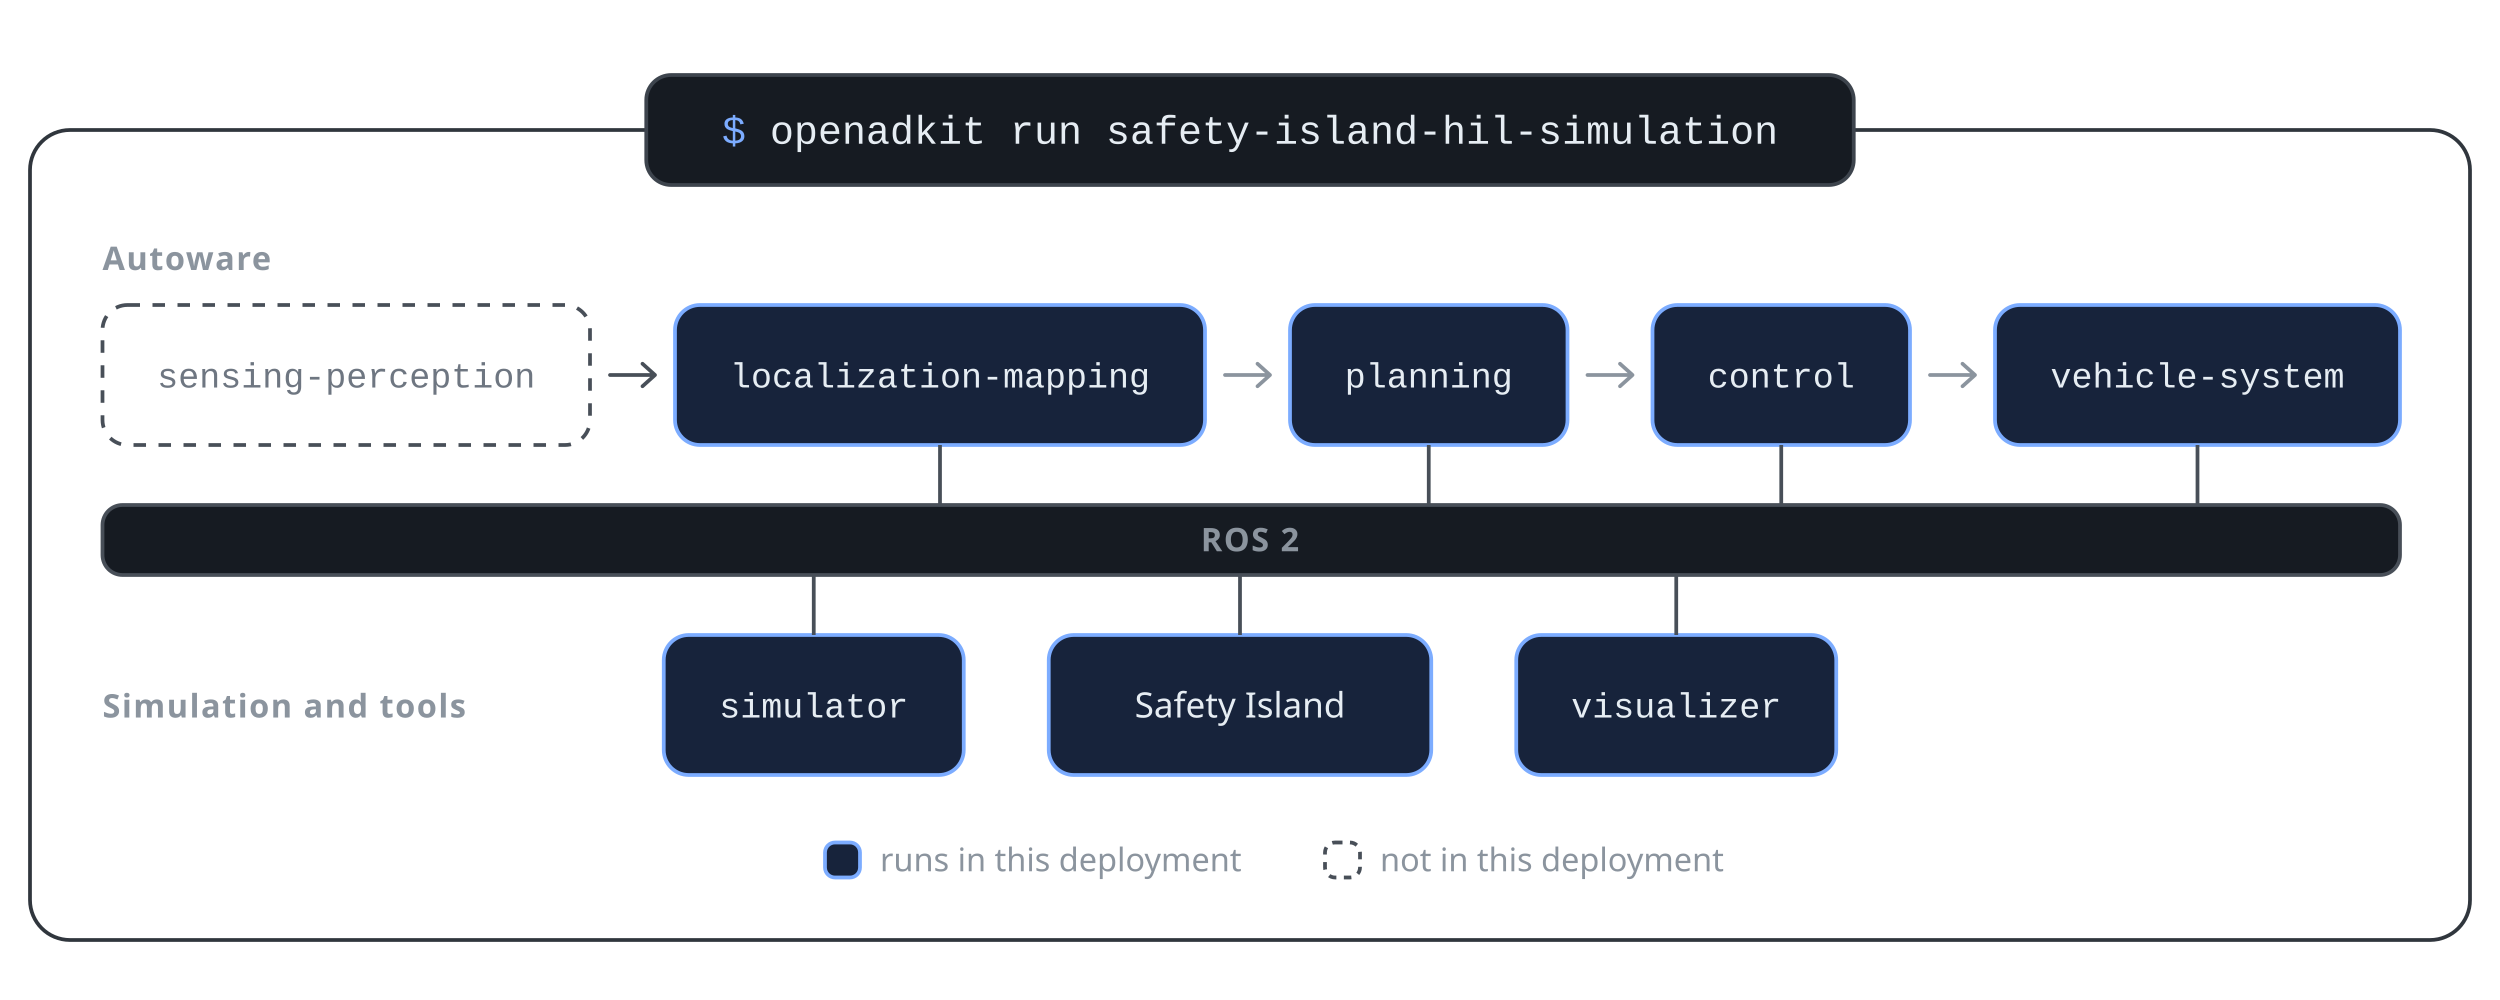
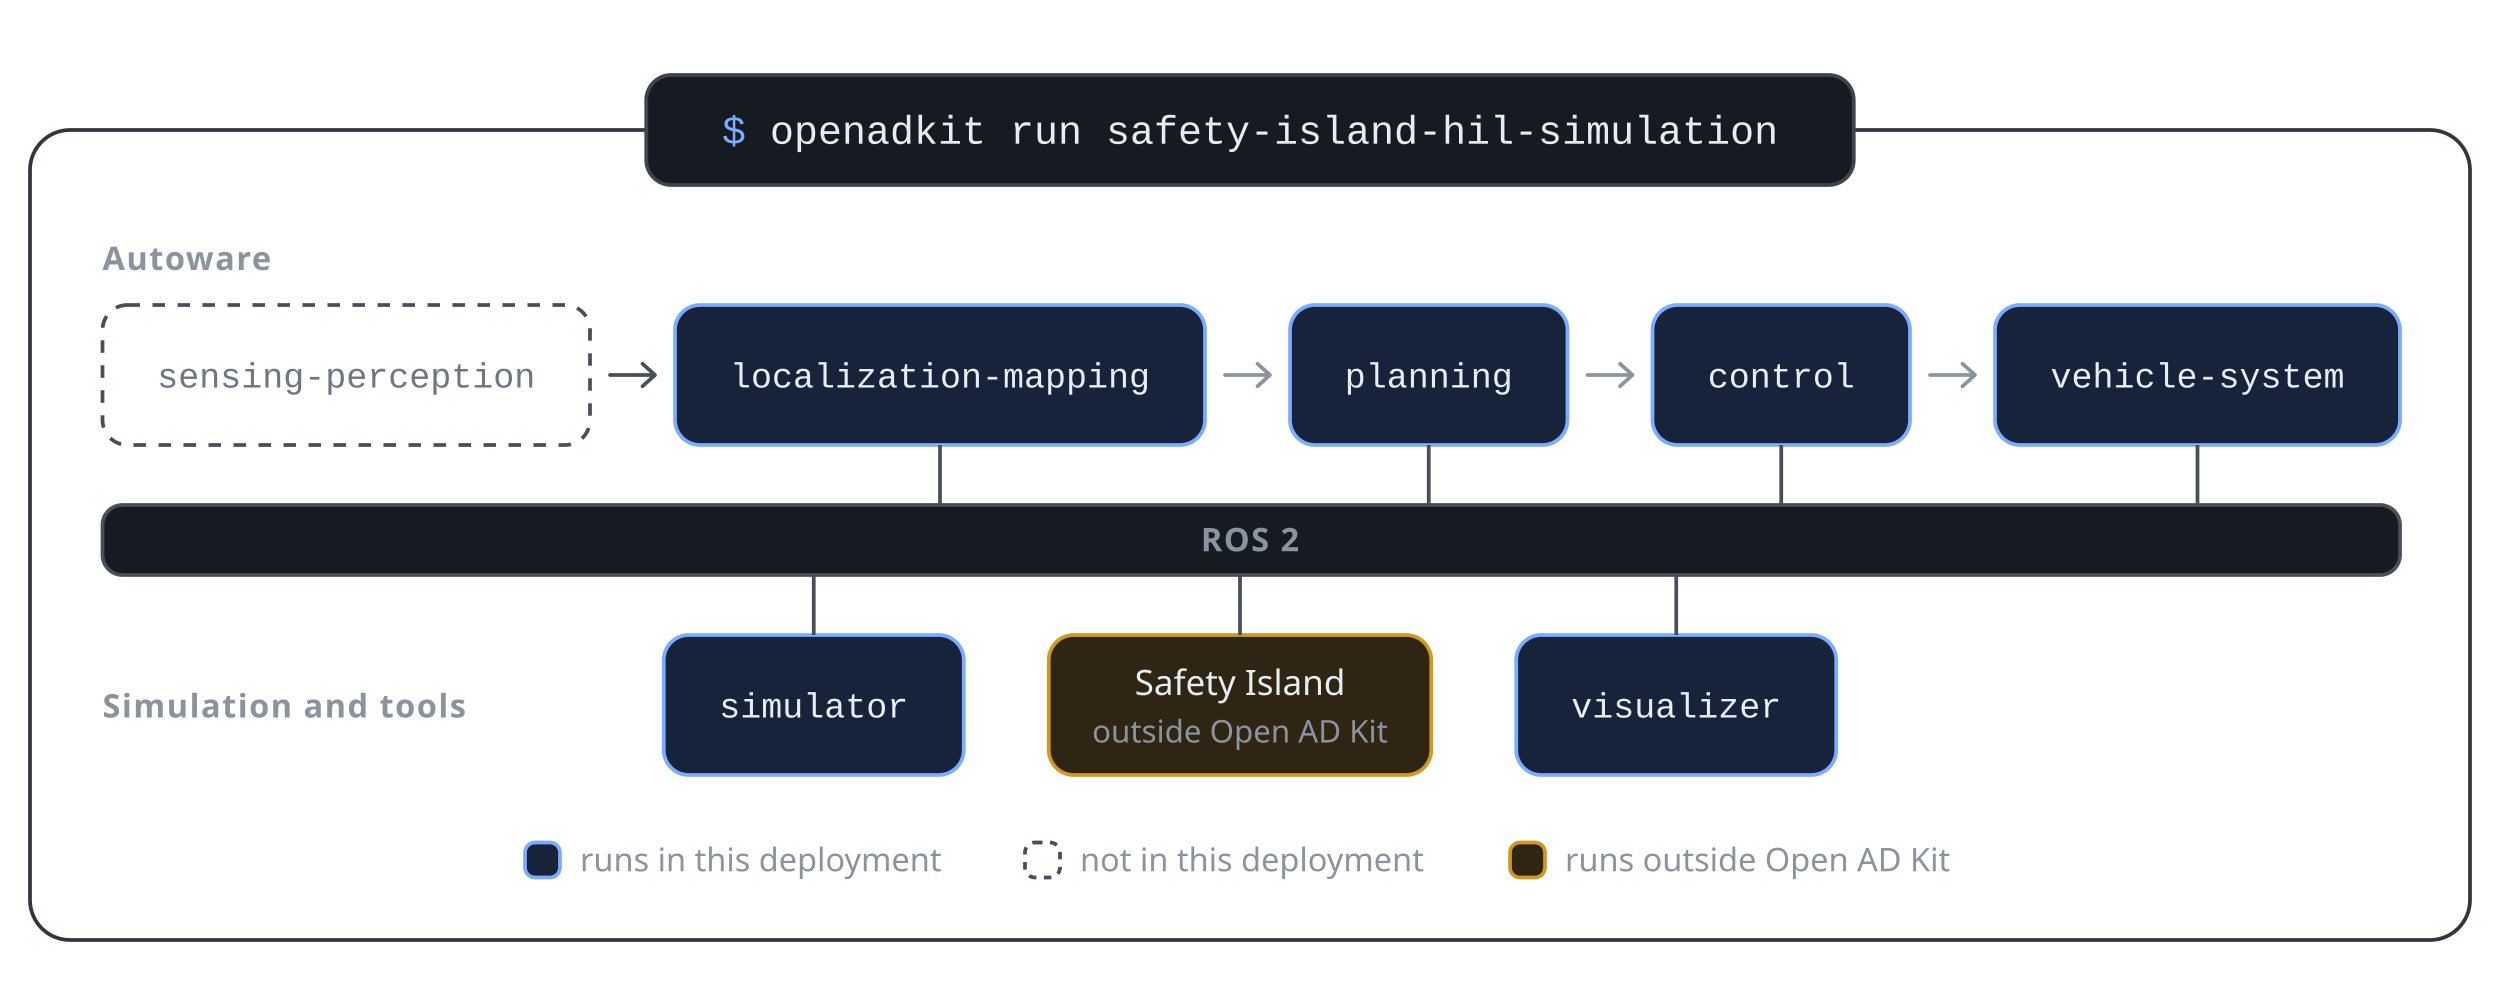
<svg xmlns="http://www.w3.org/2000/svg" viewBox="0 0 1000 400" width="1000" height="400" role="img" aria-labelledby="title desc">
  <rect x="12" y="52" width="976" height="324" rx="16" fill="none" stroke="#30363d" stroke-width="1.5" />
  <rect x="258.5" y="30" width="483" height="44" rx="10" fill="#161b22" stroke="#3d444d" stroke-width="1.5" />
  <text x="500" y="57.5" text-anchor="middle" font-family="ui-monospace, SFMono-Regular, 'SF Mono', Menlo, Consolas, 'Liberation Mono', monospace" font-size="16" font-weight="400" fill="#e6edf3">
    <tspan fill="#7cacff">$</tspan> openadkit run safety-island-hil-simulation</text>
  <text x="41" y="108" text-anchor="start" font-family="-apple-system, BlinkMacSystemFont, 'Segoe UI', 'Noto Sans', Helvetica, Arial, sans-serif" font-size="13" font-weight="600" letter-spacing="0.6" fill="#8b949e">Autoware</text>
  <rect x="41" y="122" width="195" height="56" rx="10" fill="none" stroke="#484f58" stroke-width="1.5" stroke-dasharray="5 5" />
  <text x="138.5" y="155" text-anchor="middle" font-family="ui-monospace, SFMono-Regular, 'SF Mono', Menlo, Consolas, 'Liberation Mono', monospace" font-size="14" font-weight="400" fill="#6e7681">sensing-perception</text>
  <rect x="270" y="122" width="212" height="56" rx="10" fill="#17233b" stroke="#7cacff" stroke-width="1.5" />
  <text x="376" y="155" text-anchor="middle" font-family="ui-monospace, SFMono-Regular, 'SF Mono', Menlo, Consolas, 'Liberation Mono', monospace" font-size="14" font-weight="500" fill="#e6edf3">localization-mapping</text>
  <path d="M244 150H262M257 145.5L262 150L257 154.5" fill="none" stroke="#484f58" stroke-width="1.5" stroke-linecap="round" stroke-linejoin="round" />
  <rect x="516" y="122" width="111" height="56" rx="10" fill="#17233b" stroke="#7cacff" stroke-width="1.5" />
  <text x="571.5" y="155" text-anchor="middle" font-family="ui-monospace, SFMono-Regular, 'SF Mono', Menlo, Consolas, 'Liberation Mono', monospace" font-size="14" font-weight="500" fill="#e6edf3">planning</text>
  <path d="M490 150H508M503 145.5L508 150L503 154.5" fill="none" stroke="#8b949e" stroke-width="1.5" stroke-linecap="round" stroke-linejoin="round" />
  <rect x="661" y="122" width="103" height="56" rx="10" fill="#17233b" stroke="#7cacff" stroke-width="1.5" />
  <text x="712.5" y="155" text-anchor="middle" font-family="ui-monospace, SFMono-Regular, 'SF Mono', Menlo, Consolas, 'Liberation Mono', monospace" font-size="14" font-weight="500" fill="#e6edf3">control</text>
  <path d="M635 150H653M648 145.5L653 150L648 154.5" fill="none" stroke="#8b949e" stroke-width="1.5" stroke-linecap="round" stroke-linejoin="round" />
  <rect x="798" y="122" width="162" height="56" rx="10" fill="#17233b" stroke="#7cacff" stroke-width="1.5" />
  <text x="879" y="155" text-anchor="middle" font-family="ui-monospace, SFMono-Regular, 'SF Mono', Menlo, Consolas, 'Liberation Mono', monospace" font-size="14" font-weight="500" fill="#e6edf3">vehicle-system</text>
  <path d="M772 150H790M785 145.5L790 150L785 154.5" fill="none" stroke="#8b949e" stroke-width="1.5" stroke-linecap="round" stroke-linejoin="round" />
  <rect x="41" y="202" width="919" height="28" rx="8" fill="#161b22" stroke="#484f58" stroke-width="1.5" />
  <text x="500" y="220.5" text-anchor="middle" font-family="-apple-system, BlinkMacSystemFont, 'Segoe UI', 'Noto Sans', Helvetica, Arial, sans-serif" font-size="13" font-weight="600" letter-spacing="0.6" fill="#8b949e">ROS 2</text>
  <text x="41" y="287" text-anchor="start" font-family="-apple-system, BlinkMacSystemFont, 'Segoe UI', 'Noto Sans', Helvetica, Arial, sans-serif" font-size="13" font-weight="600" letter-spacing="0.6" fill="#8b949e">Simulation and tools</text>
  <rect x="265.5" y="254" width="120" height="56" rx="10" fill="#17233b" stroke="#7cacff" stroke-width="1.5" />
  <text x="325.5" y="287" text-anchor="middle" font-family="ui-monospace, SFMono-Regular, 'SF Mono', Menlo, Consolas, 'Liberation Mono', monospace" font-size="14" font-weight="500" fill="#e6edf3">simulator</text>
-   <rect x="419.5" y="254" width="153" height="56" rx="10" fill="#17233b" stroke="#7cacff" stroke-width="1.5" />
-   <text x="496" y="287" text-anchor="middle" font-family="-apple-system, BlinkMacSystemFont, 'Segoe UI', 'Noto Sans', Helvetica, Arial, sans-serif" font-size="14" font-weight="500" fill="#e6edf3">Safety Island</text>
+   <rect x="419.5" y="254" width="153" height="56" rx="10" fill="#2e2512" stroke="#d29922" stroke-width="1.5" />
+   <text x="496" y="278" text-anchor="middle" font-family="-apple-system, BlinkMacSystemFont, 'Segoe UI', 'Noto Sans', Helvetica, Arial, sans-serif" font-size="14" font-weight="500" fill="#e6edf3">Safety Island</text>
+   <text x="496" y="297" text-anchor="middle" font-family="-apple-system, BlinkMacSystemFont, 'Segoe UI', 'Noto Sans', Helvetica, Arial, sans-serif" font-size="12.5" font-weight="400" fill="#8b949e">outside Open AD Kit</text>
  <rect x="606.5" y="254" width="128" height="56" rx="10" fill="#17233b" stroke="#7cacff" stroke-width="1.5" />
  <text x="670.5" y="287" text-anchor="middle" font-family="ui-monospace, SFMono-Regular, 'SF Mono', Menlo, Consolas, 'Liberation Mono', monospace" font-size="14" font-weight="500" fill="#e6edf3">visualizer</text>
  <line x1="376" y1="178" x2="376" y2="202" stroke="#484f58" stroke-width="1.5" />
  <line x1="571.5" y1="178" x2="571.5" y2="202" stroke="#484f58" stroke-width="1.5" />
  <line x1="712.5" y1="178" x2="712.5" y2="202" stroke="#484f58" stroke-width="1.5" />
  <line x1="879" y1="178" x2="879" y2="202" stroke="#484f58" stroke-width="1.5" />
  <line x1="325.5" y1="230" x2="325.5" y2="254" stroke="#484f58" stroke-width="1.5" />
  <line x1="496" y1="230" x2="496" y2="254" stroke="#484f58" stroke-width="1.5" />
  <line x1="670.5" y1="230" x2="670.5" y2="254" stroke="#484f58" stroke-width="1.5" />
-   <rect x="330" y="337" width="14" height="14" rx="4" fill="#17233b" stroke="#7cacff" stroke-width="1.5" />
-   <text x="352" y="348.5" text-anchor="start" font-family="-apple-system, BlinkMacSystemFont, 'Segoe UI', 'Noto Sans', Helvetica, Arial, sans-serif" font-size="13" font-weight="400" fill="#8b949e">runs in this deployment</text>
-   <rect x="530" y="337" width="14" height="14" rx="4" fill="none" stroke="#484f58" stroke-width="1.5" stroke-dasharray="3 3" />
-   <text x="552" y="348.5" text-anchor="start" font-family="-apple-system, BlinkMacSystemFont, 'Segoe UI', 'Noto Sans', Helvetica, Arial, sans-serif" font-size="13" font-weight="400" fill="#8b949e">not in this deployment</text>
+   <rect x="210" y="337" width="14" height="14" rx="4" fill="#17233b" stroke="#7cacff" stroke-width="1.5" />
+   <text x="232" y="348.5" text-anchor="start" font-family="-apple-system, BlinkMacSystemFont, 'Segoe UI', 'Noto Sans', Helvetica, Arial, sans-serif" font-size="13" font-weight="400" fill="#8b949e">runs in this deployment</text>
+   <rect x="410" y="337" width="14" height="14" rx="4" fill="none" stroke="#484f58" stroke-width="1.5" stroke-dasharray="3 3" />
+   <text x="432" y="348.5" text-anchor="start" font-family="-apple-system, BlinkMacSystemFont, 'Segoe UI', 'Noto Sans', Helvetica, Arial, sans-serif" font-size="13" font-weight="400" fill="#8b949e">not in this deployment</text>
+   <rect x="604" y="337" width="14" height="14" rx="4" fill="#2e2512" stroke="#d29922" stroke-width="1.5" />
+   <text x="626" y="348.5" text-anchor="start" font-family="-apple-system, BlinkMacSystemFont, 'Segoe UI', 'Noto Sans', Helvetica, Arial, sans-serif" font-size="13" font-weight="400" fill="#8b949e">runs outside Open AD Kit</text>
</svg>
